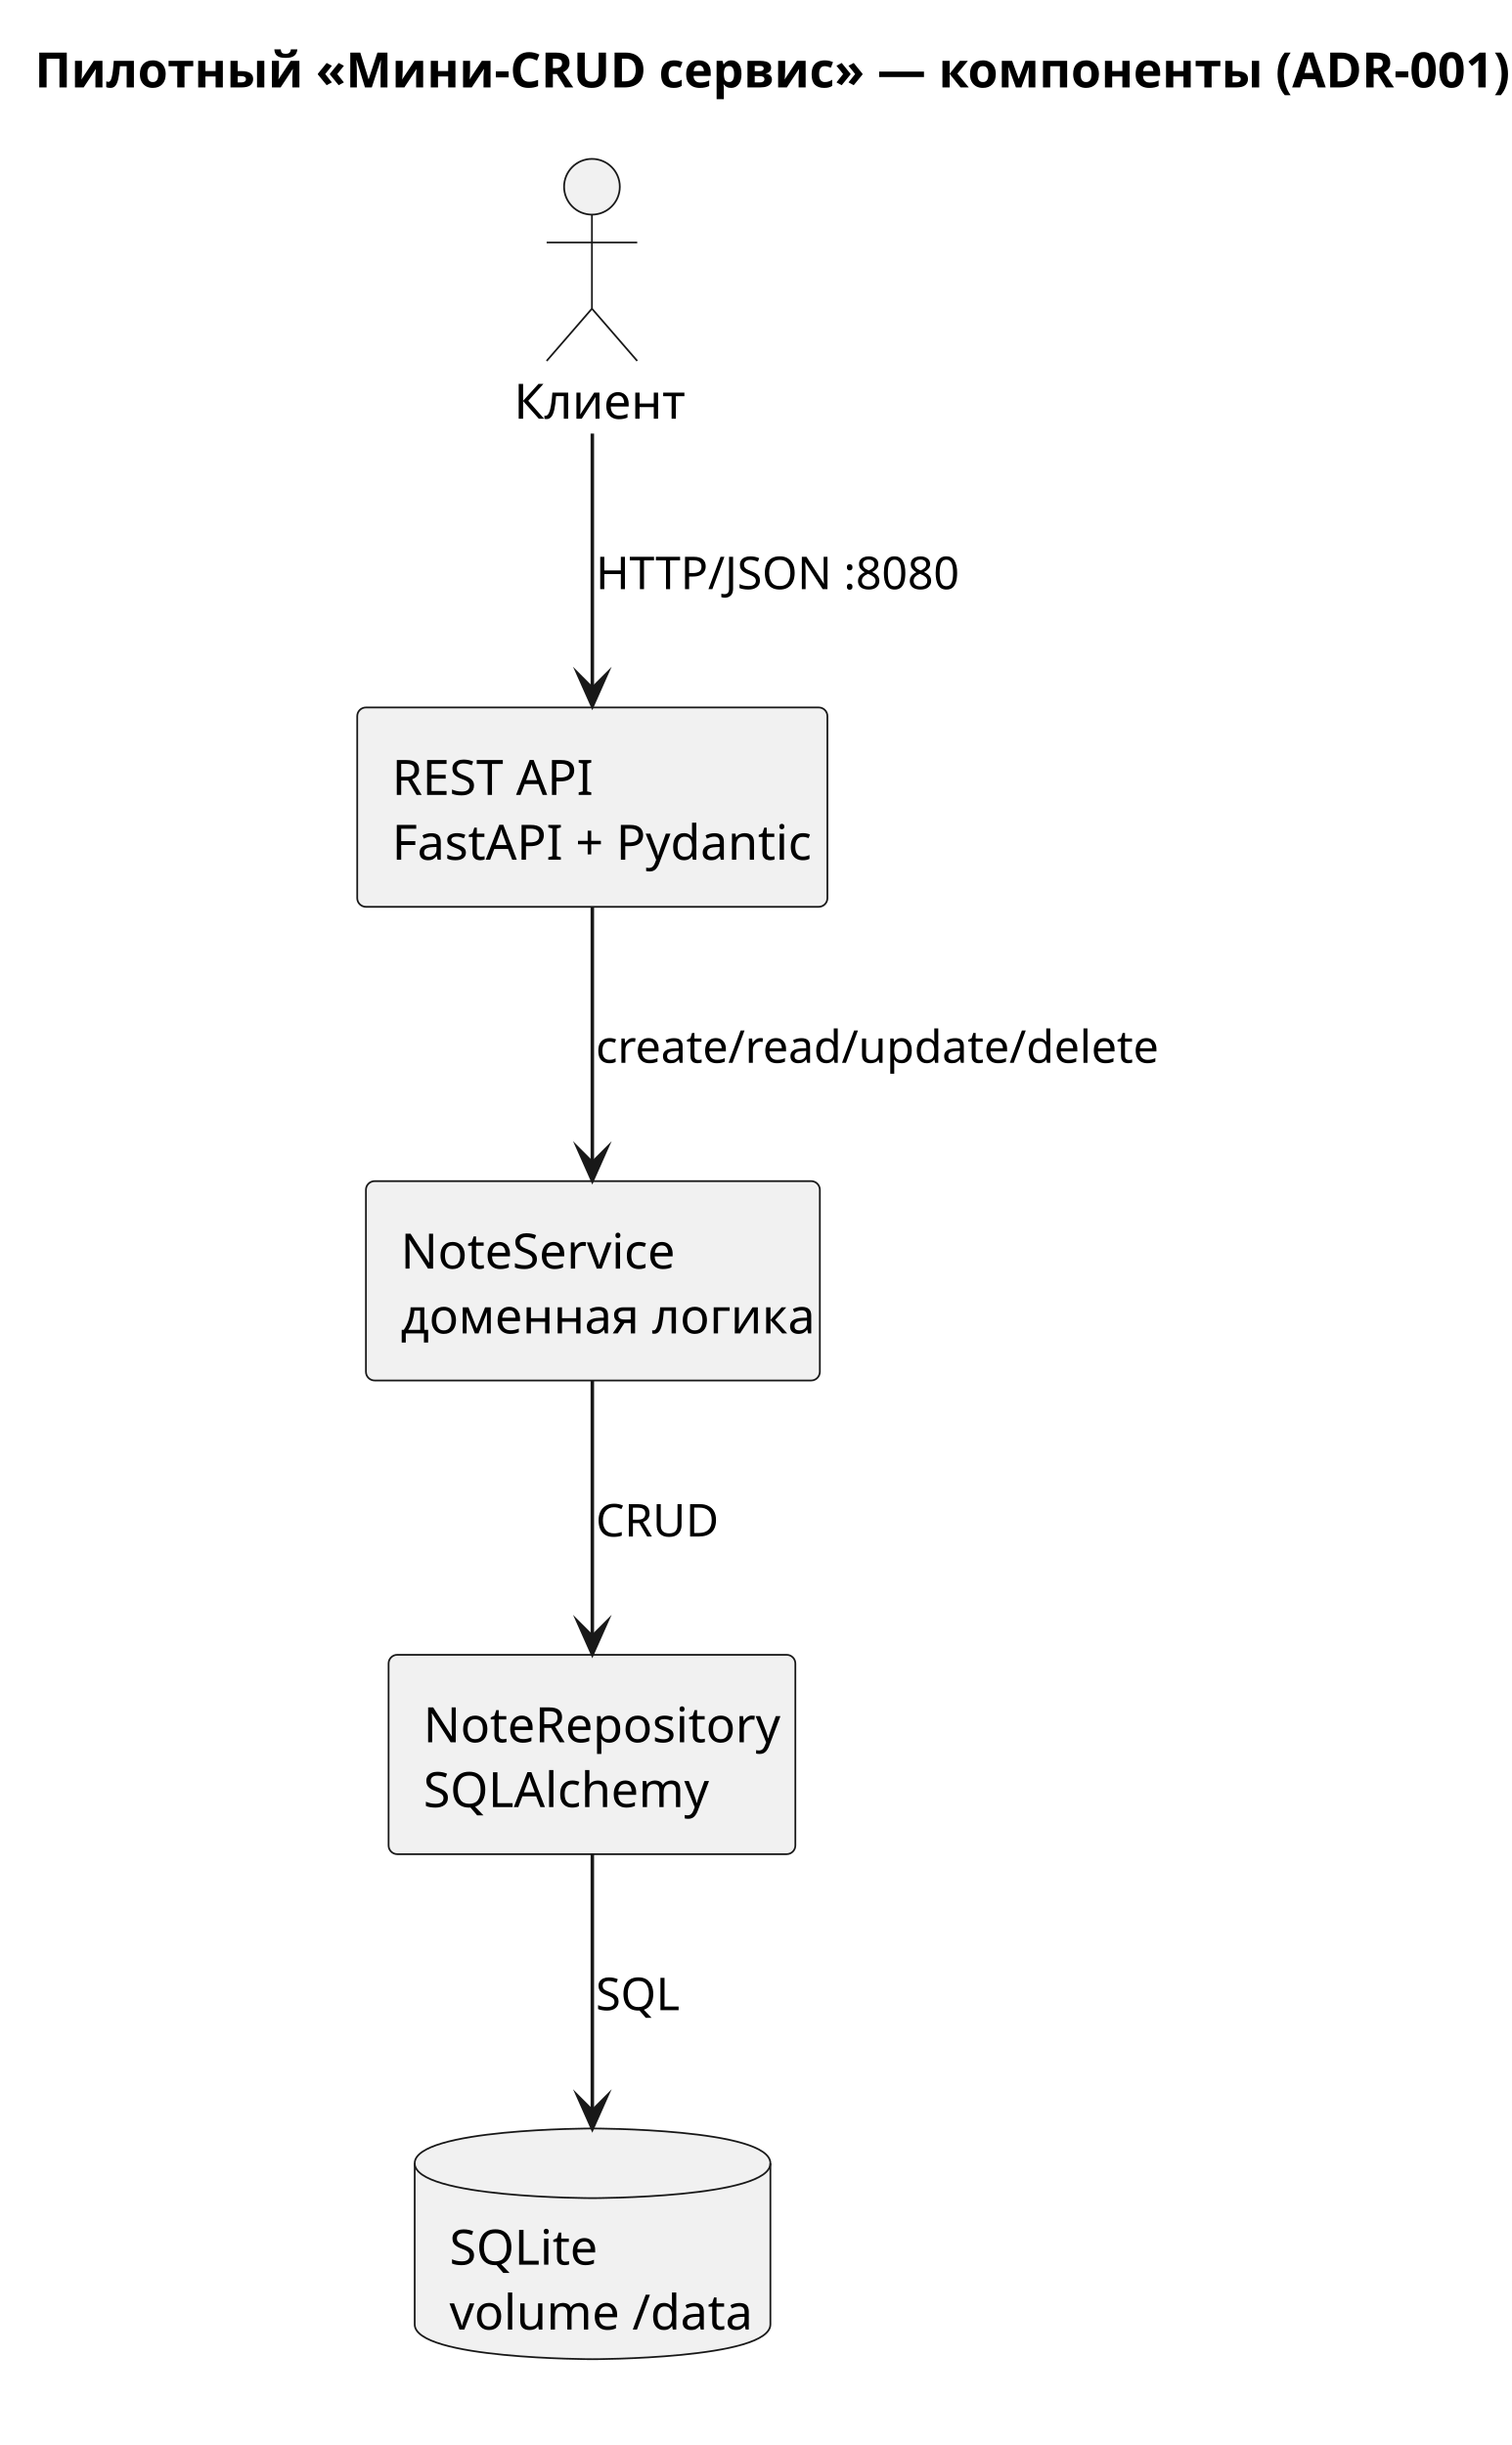
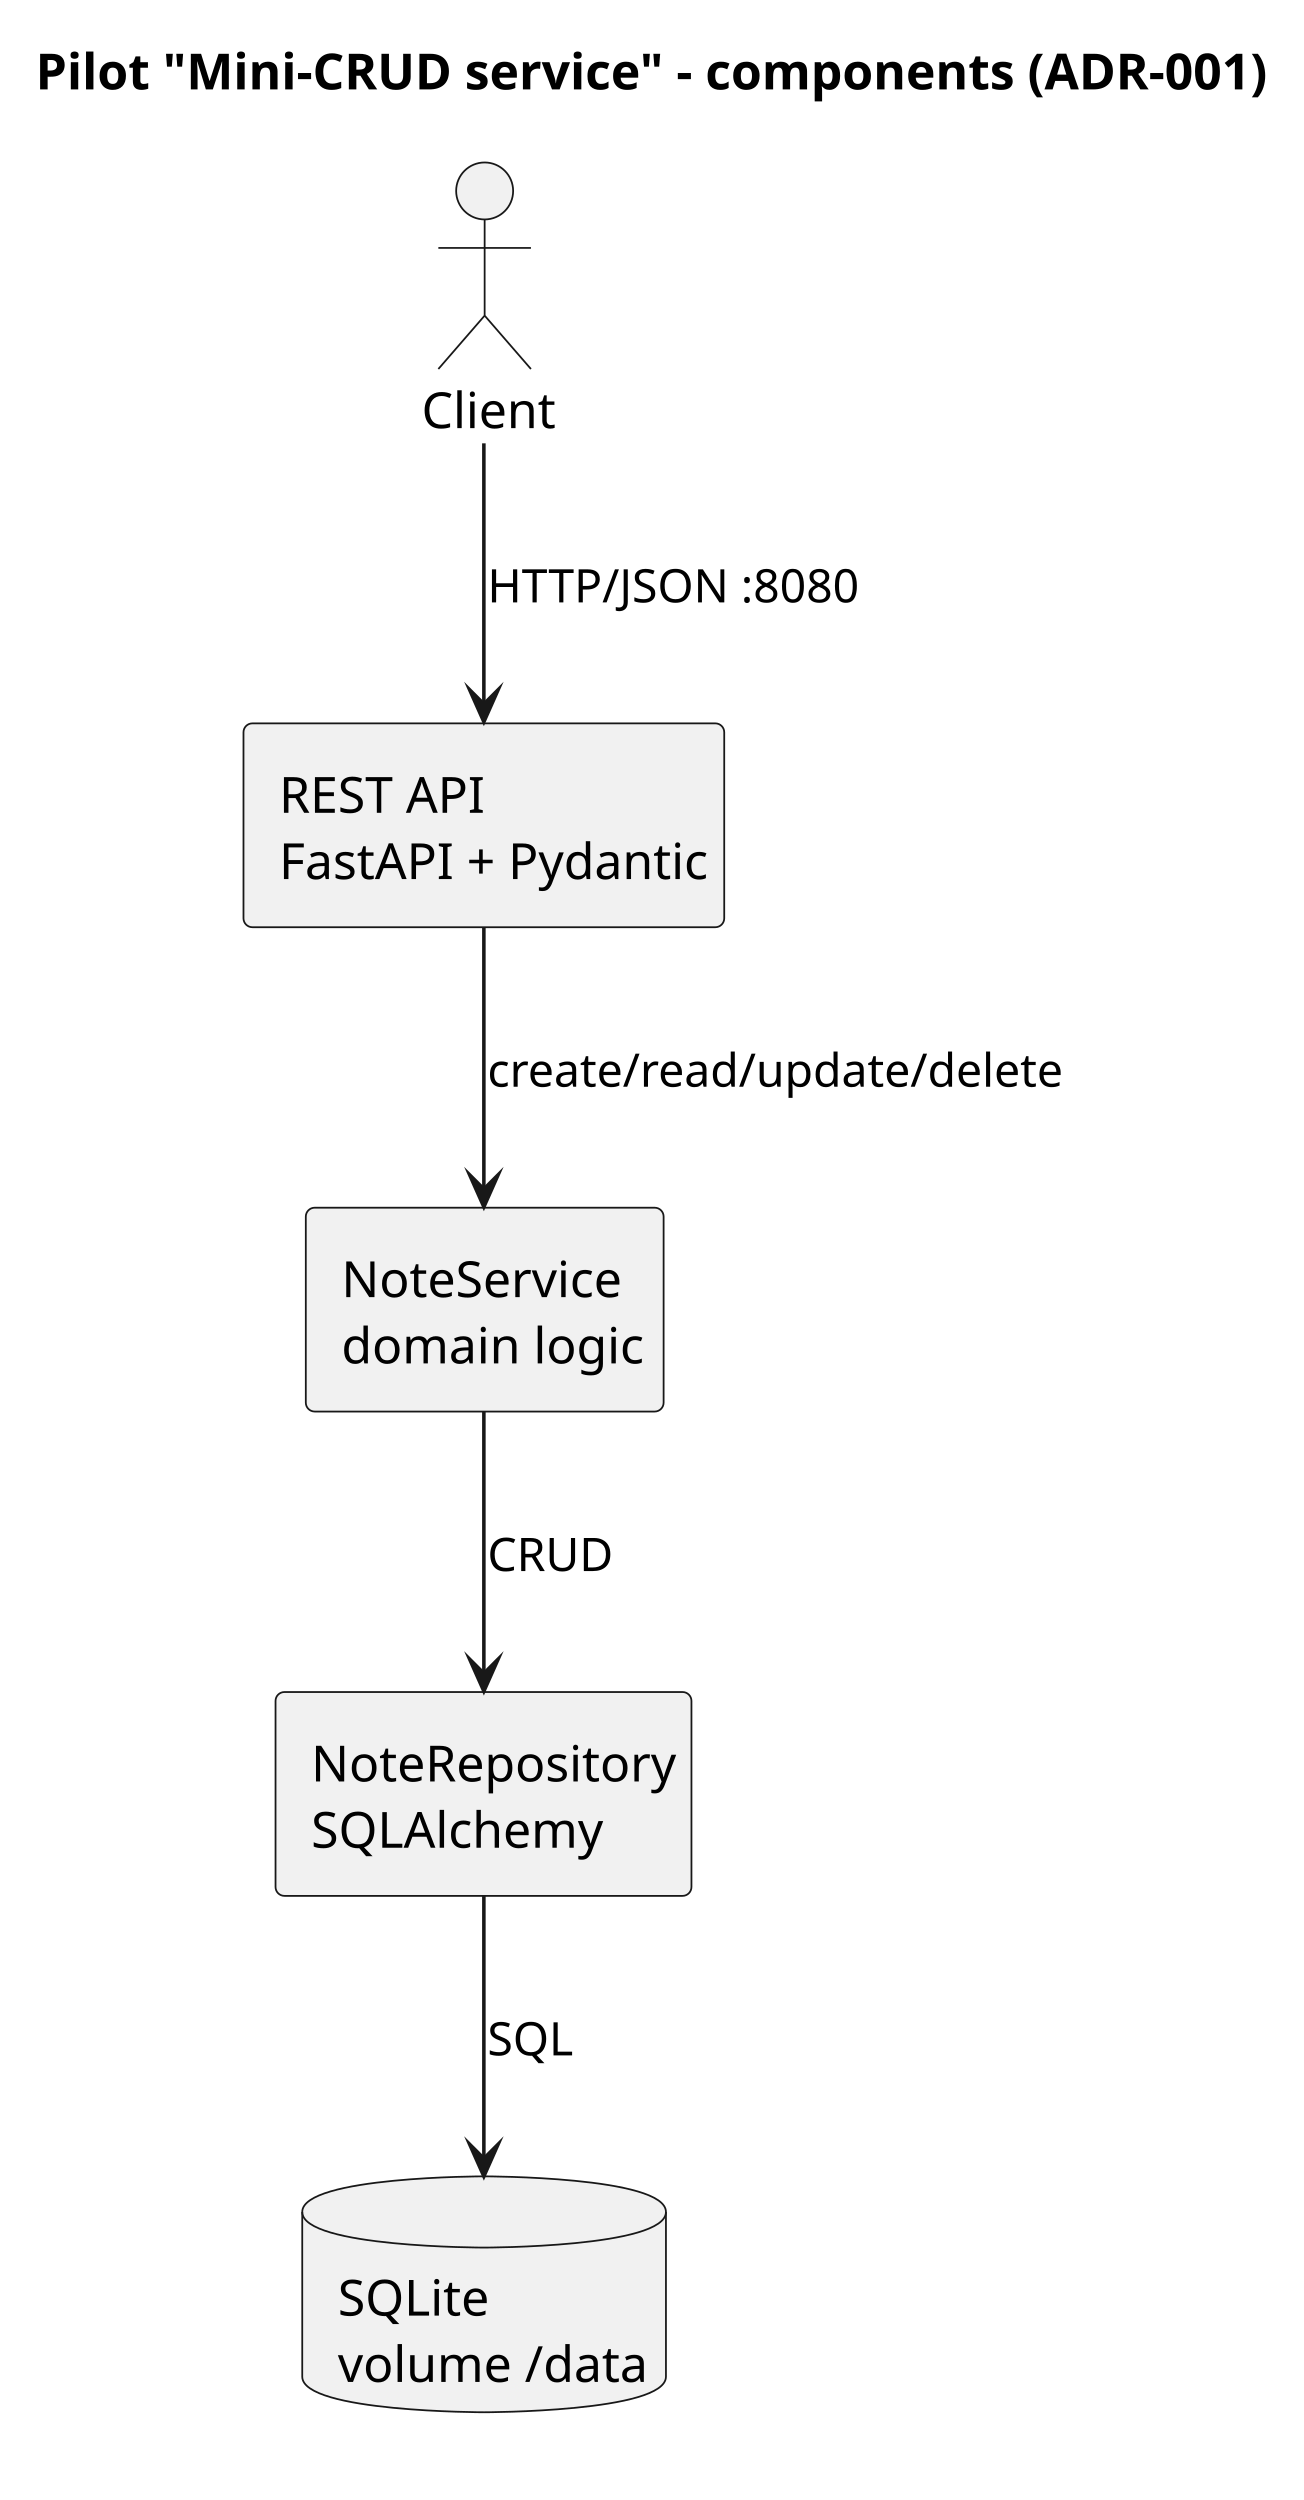
- <svg xmlns="http://www.w3.org/2000/svg" contentStyleType="text/css" data-diagram-type="DESCRIPTION" height="702px" preserveAspectRatio="none" style="width:434px;height:702px;background:#FFFFFF;" version="1.1" viewBox="0 0 434 702" width="434px" zoomAndPan="magnify">
+ <svg xmlns="http://www.w3.org/2000/svg" contentStyleType="text/css" data-diagram-type="DESCRIPTION" height="702px" preserveAspectRatio="none" style="width:366px;height:702px;background:#FFFFFF;" version="1.1" viewBox="0 0 366 702" width="366px" zoomAndPan="magnify">
  <defs />
  <g>
    <g class="title" data-source-line="3">
-       <text fill="#000000" font-family="Segoe UI" font-size="14" font-weight="700" lengthAdjust="spacing" textLength="407.634" x="10" y="25.107">Пилотный «Мини-CRUD сервис» — компоненты (ADR-001)</text>
+       <text fill="#000000" font-family="Segoe UI" font-size="14" font-weight="700" lengthAdjust="spacing" textLength="339.24" x="10" y="25.107">Pilot "Mini-CRUD service" - components (ADR-001)</text>
    </g>
    <g class="entity" data-qualified-name="client" data-source-line="5" id="ent0001">
-       <ellipse cx="169.954" cy="53.621" fill="#F1F1F1" rx="8" ry="8" style="stroke:#181818;stroke-width:0.5;" />
-       <path d="M169.954,61.621 L169.954,88.621 M156.954,69.621 L182.954,69.621 M169.954,88.621 L156.954,103.621 M169.954,88.621 L182.954,103.621" fill="none" style="stroke:#181818;stroke-width:0.5;" />
-       <text fill="#000000" font-family="Segoe UI" font-size="14" lengthAdjust="spacing" textLength="44.775" x="147.566" y="120.228">Клиент</text>
+       <ellipse cx="136.088" cy="53.621" fill="#F1F1F1" rx="8" ry="8" style="stroke:#181818;stroke-width:0.5;" />
+       <path d="M136.088,61.621 L136.088,88.621 M123.088,69.621 L149.088,69.621 M136.088,88.621 L123.088,103.621 M136.088,88.621 L149.088,103.621" fill="none" style="stroke:#181818;stroke-width:0.5;" />
+       <text fill="#000000" font-family="Segoe UI" font-size="14" lengthAdjust="spacing" textLength="35.438" x="118.37" y="120.228">Client</text>
    </g>
    <g class="entity" data-qualified-name="api" data-source-line="6" id="ent0002">
-       <rect fill="#F1F1F1" height="57.242" rx="2.5" ry="2.5" style="stroke:#181818;stroke-width:0.5;" width="134.994" x="102.566" y="203.121" />
-       <text fill="#000000" font-family="Segoe UI" font-size="14" lengthAdjust="spacing" textLength="54.66" x="112.566" y="228.228">REST API</text>
-       <text fill="#000000" font-family="Segoe UI" font-size="14" lengthAdjust="spacing" textLength="114.994" x="112.566" y="246.85">FastAPI + Pydantic</text>
+       <rect fill="#F1F1F1" height="57.242" rx="2.5" ry="2.5" style="stroke:#181818;stroke-width:0.5;" width="134.994" x="68.37" y="203.121" />
+       <text fill="#000000" font-family="Segoe UI" font-size="14" lengthAdjust="spacing" textLength="54.66" x="78.37" y="228.228">REST API</text>
+       <text fill="#000000" font-family="Segoe UI" font-size="14" lengthAdjust="spacing" textLength="114.994" x="78.37" y="246.85">FastAPI + Pydantic</text>
    </g>
    <g class="entity" data-qualified-name="svc" data-source-line="7" id="ent0003">
-       <rect fill="#F1F1F1" height="57.242" rx="2.5" ry="2.5" style="stroke:#181818;stroke-width:0.5;" width="130.325" x="105.066" y="339.121" />
-       <text fill="#000000" font-family="Segoe UI" font-size="14" lengthAdjust="spacing" textLength="74.252" x="115.066" y="364.228">NoteService</text>
-       <text fill="#000000" font-family="Segoe UI" font-size="14" lengthAdjust="spacing" textLength="110.325" x="115.066" y="382.85">доменная логика</text>
+       <rect fill="#F1F1F1" height="57.242" rx="2.5" ry="2.5" style="stroke:#181818;stroke-width:0.5;" width="100.473" x="85.87" y="339.121" />
+       <text fill="#000000" font-family="Segoe UI" font-size="14" lengthAdjust="spacing" textLength="74.252" x="95.87" y="364.228">NoteService</text>
+       <text fill="#000000" font-family="Segoe UI" font-size="14" lengthAdjust="spacing" textLength="80.473" x="95.87" y="382.85">domain logic</text>
    </g>
    <g class="entity" data-qualified-name="repo" data-source-line="8" id="ent0004">
-       <rect fill="#F1F1F1" height="57.242" rx="2.5" ry="2.5" style="stroke:#181818;stroke-width:0.5;" width="116.79" x="111.566" y="475.121" />
-       <text fill="#000000" font-family="Segoe UI" font-size="14" lengthAdjust="spacing" textLength="96.79" x="121.566" y="500.228">NoteRepository</text>
-       <text fill="#000000" font-family="Segoe UI" font-size="14" lengthAdjust="spacing" textLength="77.547" x="121.566" y="518.85">SQLAlchemy</text>
+       <rect fill="#F1F1F1" height="57.242" rx="2.5" ry="2.5" style="stroke:#181818;stroke-width:0.5;" width="116.79" x="77.37" y="475.121" />
+       <text fill="#000000" font-family="Segoe UI" font-size="14" lengthAdjust="spacing" textLength="96.79" x="87.37" y="500.228">NoteRepository</text>
+       <text fill="#000000" font-family="Segoe UI" font-size="14" lengthAdjust="spacing" textLength="77.547" x="87.37" y="518.85">SQLAlchemy</text>
    </g>
    <g class="entity" data-qualified-name="db" data-source-line="9" id="ent0005">
-       <path d="M119.066,621.121 C119.066,611.121 170.13,611.121 170.13,611.121 C170.13,611.121 221.193,611.121 221.193,621.121 L221.193,667.363 C221.193,677.363 170.13,677.363 170.13,677.363 C170.13,677.363 119.066,677.363 119.066,667.363 L119.066,621.121" fill="#F1F1F1" style="stroke:#181818;stroke-width:0.5;" />
-       <path d="M119.066,621.121 C119.066,631.121 170.13,631.121 170.13,631.121 C170.13,631.121 221.193,631.121 221.193,621.121" fill="none" style="stroke:#181818;stroke-width:0.5;" />
-       <text fill="#000000" font-family="Segoe UI" font-size="14" lengthAdjust="spacing" textLength="40.038" x="129.066" y="650.229">SQLite</text>
-       <text fill="#000000" font-family="Segoe UI" font-size="14" lengthAdjust="spacing" textLength="82.127" x="129.066" y="668.85">volume /data</text>
+       <path d="M84.87,621.121 C84.87,611.121 135.933,611.121 135.933,611.121 C135.933,611.121 186.997,611.121 186.997,621.121 L186.997,667.363 C186.997,677.363 135.933,677.363 135.933,677.363 C135.933,677.363 84.87,677.363 84.87,667.363 L84.87,621.121" fill="#F1F1F1" style="stroke:#181818;stroke-width:0.5;" />
+       <path d="M84.87,621.121 C84.87,631.121 135.933,631.121 135.933,631.121 C135.933,631.121 186.997,631.121 186.997,621.121" fill="none" style="stroke:#181818;stroke-width:0.5;" />
+       <text fill="#000000" font-family="Segoe UI" font-size="14" lengthAdjust="spacing" textLength="40.038" x="94.87" y="650.229">SQLite</text>
+       <text fill="#000000" font-family="Segoe UI" font-size="14" lengthAdjust="spacing" textLength="82.127" x="94.87" y="668.85">volume /data</text>
    </g>
    <g class="link" data-entity-1="ent0001" data-entity-2="ent0002" data-link-type="dependency" data-source-line="11" id="lnk6">
-       <path d="M170.066,124.481 C170.066,149.141 170.066,175.481 170.066,197.691" fill="none" id="client-to-api" style="stroke:#181818;stroke-width:1;" />
-       <polygon fill="#181818" points="170.066,202.691,174.066,193.691,170.066,197.691,166.066,193.691,170.066,202.691" style="stroke:#181818;stroke-width:1;stroke-linejoin:miter;stroke-miterlimit:10;" />
-       <text fill="#000000" font-family="Segoe UI" font-size="13" lengthAdjust="spacing" textLength="100.68" x="171.066" y="169.149">HTTP/JSON :8080</text>
+       <path d="M135.87,124.481 C135.87,149.141 135.87,175.481 135.87,197.691" fill="none" id="client-to-api" style="stroke:#181818;stroke-width:1;" />
+       <polygon fill="#181818" points="135.87,202.691,139.87,193.691,135.87,197.691,131.87,193.691,135.87,202.691" style="stroke:#181818;stroke-width:1;stroke-linejoin:miter;stroke-miterlimit:10;" />
+       <text fill="#000000" font-family="Segoe UI" font-size="13" lengthAdjust="spacing" textLength="100.68" x="136.87" y="169.149">HTTP/JSON :8080</text>
    </g>
    <g class="link" data-entity-1="ent0002" data-entity-2="ent0003" data-link-type="dependency" data-source-line="12" id="lnk7">
-       <path d="M170.066,260.381 C170.066,283.381 170.066,310.901 170.066,333.891" fill="none" id="api-to-svc" style="stroke:#181818;stroke-width:1;" />
-       <polygon fill="#181818" points="170.066,338.891,174.066,329.891,170.066,333.891,166.066,329.891,170.066,338.891" style="stroke:#181818;stroke-width:1;stroke-linejoin:miter;stroke-miterlimit:10;" />
-       <text fill="#000000" font-family="Segoe UI" font-size="13" lengthAdjust="spacing" textLength="152.001" x="171.066" y="305.149">create/read/update/delete</text>
+       <path d="M135.87,260.381 C135.87,283.381 135.87,310.901 135.87,333.891" fill="none" id="api-to-svc" style="stroke:#181818;stroke-width:1;" />
+       <polygon fill="#181818" points="135.87,338.891,139.87,329.891,135.87,333.891,131.87,329.891,135.87,338.891" style="stroke:#181818;stroke-width:1;stroke-linejoin:miter;stroke-miterlimit:10;" />
+       <text fill="#000000" font-family="Segoe UI" font-size="13" lengthAdjust="spacing" textLength="152.001" x="136.87" y="305.149">create/read/update/delete</text>
    </g>
    <g class="link" data-entity-1="ent0003" data-entity-2="ent0004" data-link-type="dependency" data-source-line="13" id="lnk8">
-       <path d="M170.066,396.381 C170.066,419.381 170.066,446.901 170.066,469.891" fill="none" id="svc-to-repo" style="stroke:#181818;stroke-width:1;" />
-       <polygon fill="#181818" points="170.066,474.891,174.066,465.891,170.066,469.891,166.066,465.891,170.066,474.891" style="stroke:#181818;stroke-width:1;stroke-linejoin:miter;stroke-miterlimit:10;" />
-       <text fill="#000000" font-family="Segoe UI" font-size="13" lengthAdjust="spacing" textLength="33.871" x="171.066" y="441.149">CRUD</text>
+       <path d="M135.87,396.381 C135.87,419.381 135.87,446.901 135.87,469.891" fill="none" id="svc-to-repo" style="stroke:#181818;stroke-width:1;" />
+       <polygon fill="#181818" points="135.87,474.891,139.87,465.891,135.87,469.891,131.87,465.891,135.87,474.891" style="stroke:#181818;stroke-width:1;stroke-linejoin:miter;stroke-miterlimit:10;" />
+       <text fill="#000000" font-family="Segoe UI" font-size="13" lengthAdjust="spacing" textLength="33.871" x="136.87" y="441.149">CRUD</text>
    </g>
    <g class="link" data-entity-1="ent0004" data-entity-2="ent0005" data-link-type="dependency" data-source-line="14" id="lnk9">
-       <path d="M170.066,532.311 C170.066,555.051 170.066,582.271 170.066,606.111" fill="none" id="repo-to-db" style="stroke:#181818;stroke-width:1;" />
-       <polygon fill="#181818" points="170.066,611.111,174.066,602.111,170.066,606.111,166.066,602.111,170.066,611.111" style="stroke:#181818;stroke-width:1;stroke-linejoin:miter;stroke-miterlimit:10;" />
-       <text fill="#000000" font-family="Segoe UI" font-size="13" lengthAdjust="spacing" textLength="22.826" x="171.066" y="577.149">SQL</text>
+       <path d="M135.87,532.311 C135.87,555.051 135.87,582.271 135.87,606.111" fill="none" id="repo-to-db" style="stroke:#181818;stroke-width:1;" />
+       <polygon fill="#181818" points="135.87,611.111,139.87,602.111,135.87,606.111,131.87,602.111,135.87,611.111" style="stroke:#181818;stroke-width:1;stroke-linejoin:miter;stroke-miterlimit:10;" />
+       <text fill="#000000" font-family="Segoe UI" font-size="13" lengthAdjust="spacing" textLength="22.826" x="136.87" y="577.149">SQL</text>
    </g>
  </g>
</svg>
